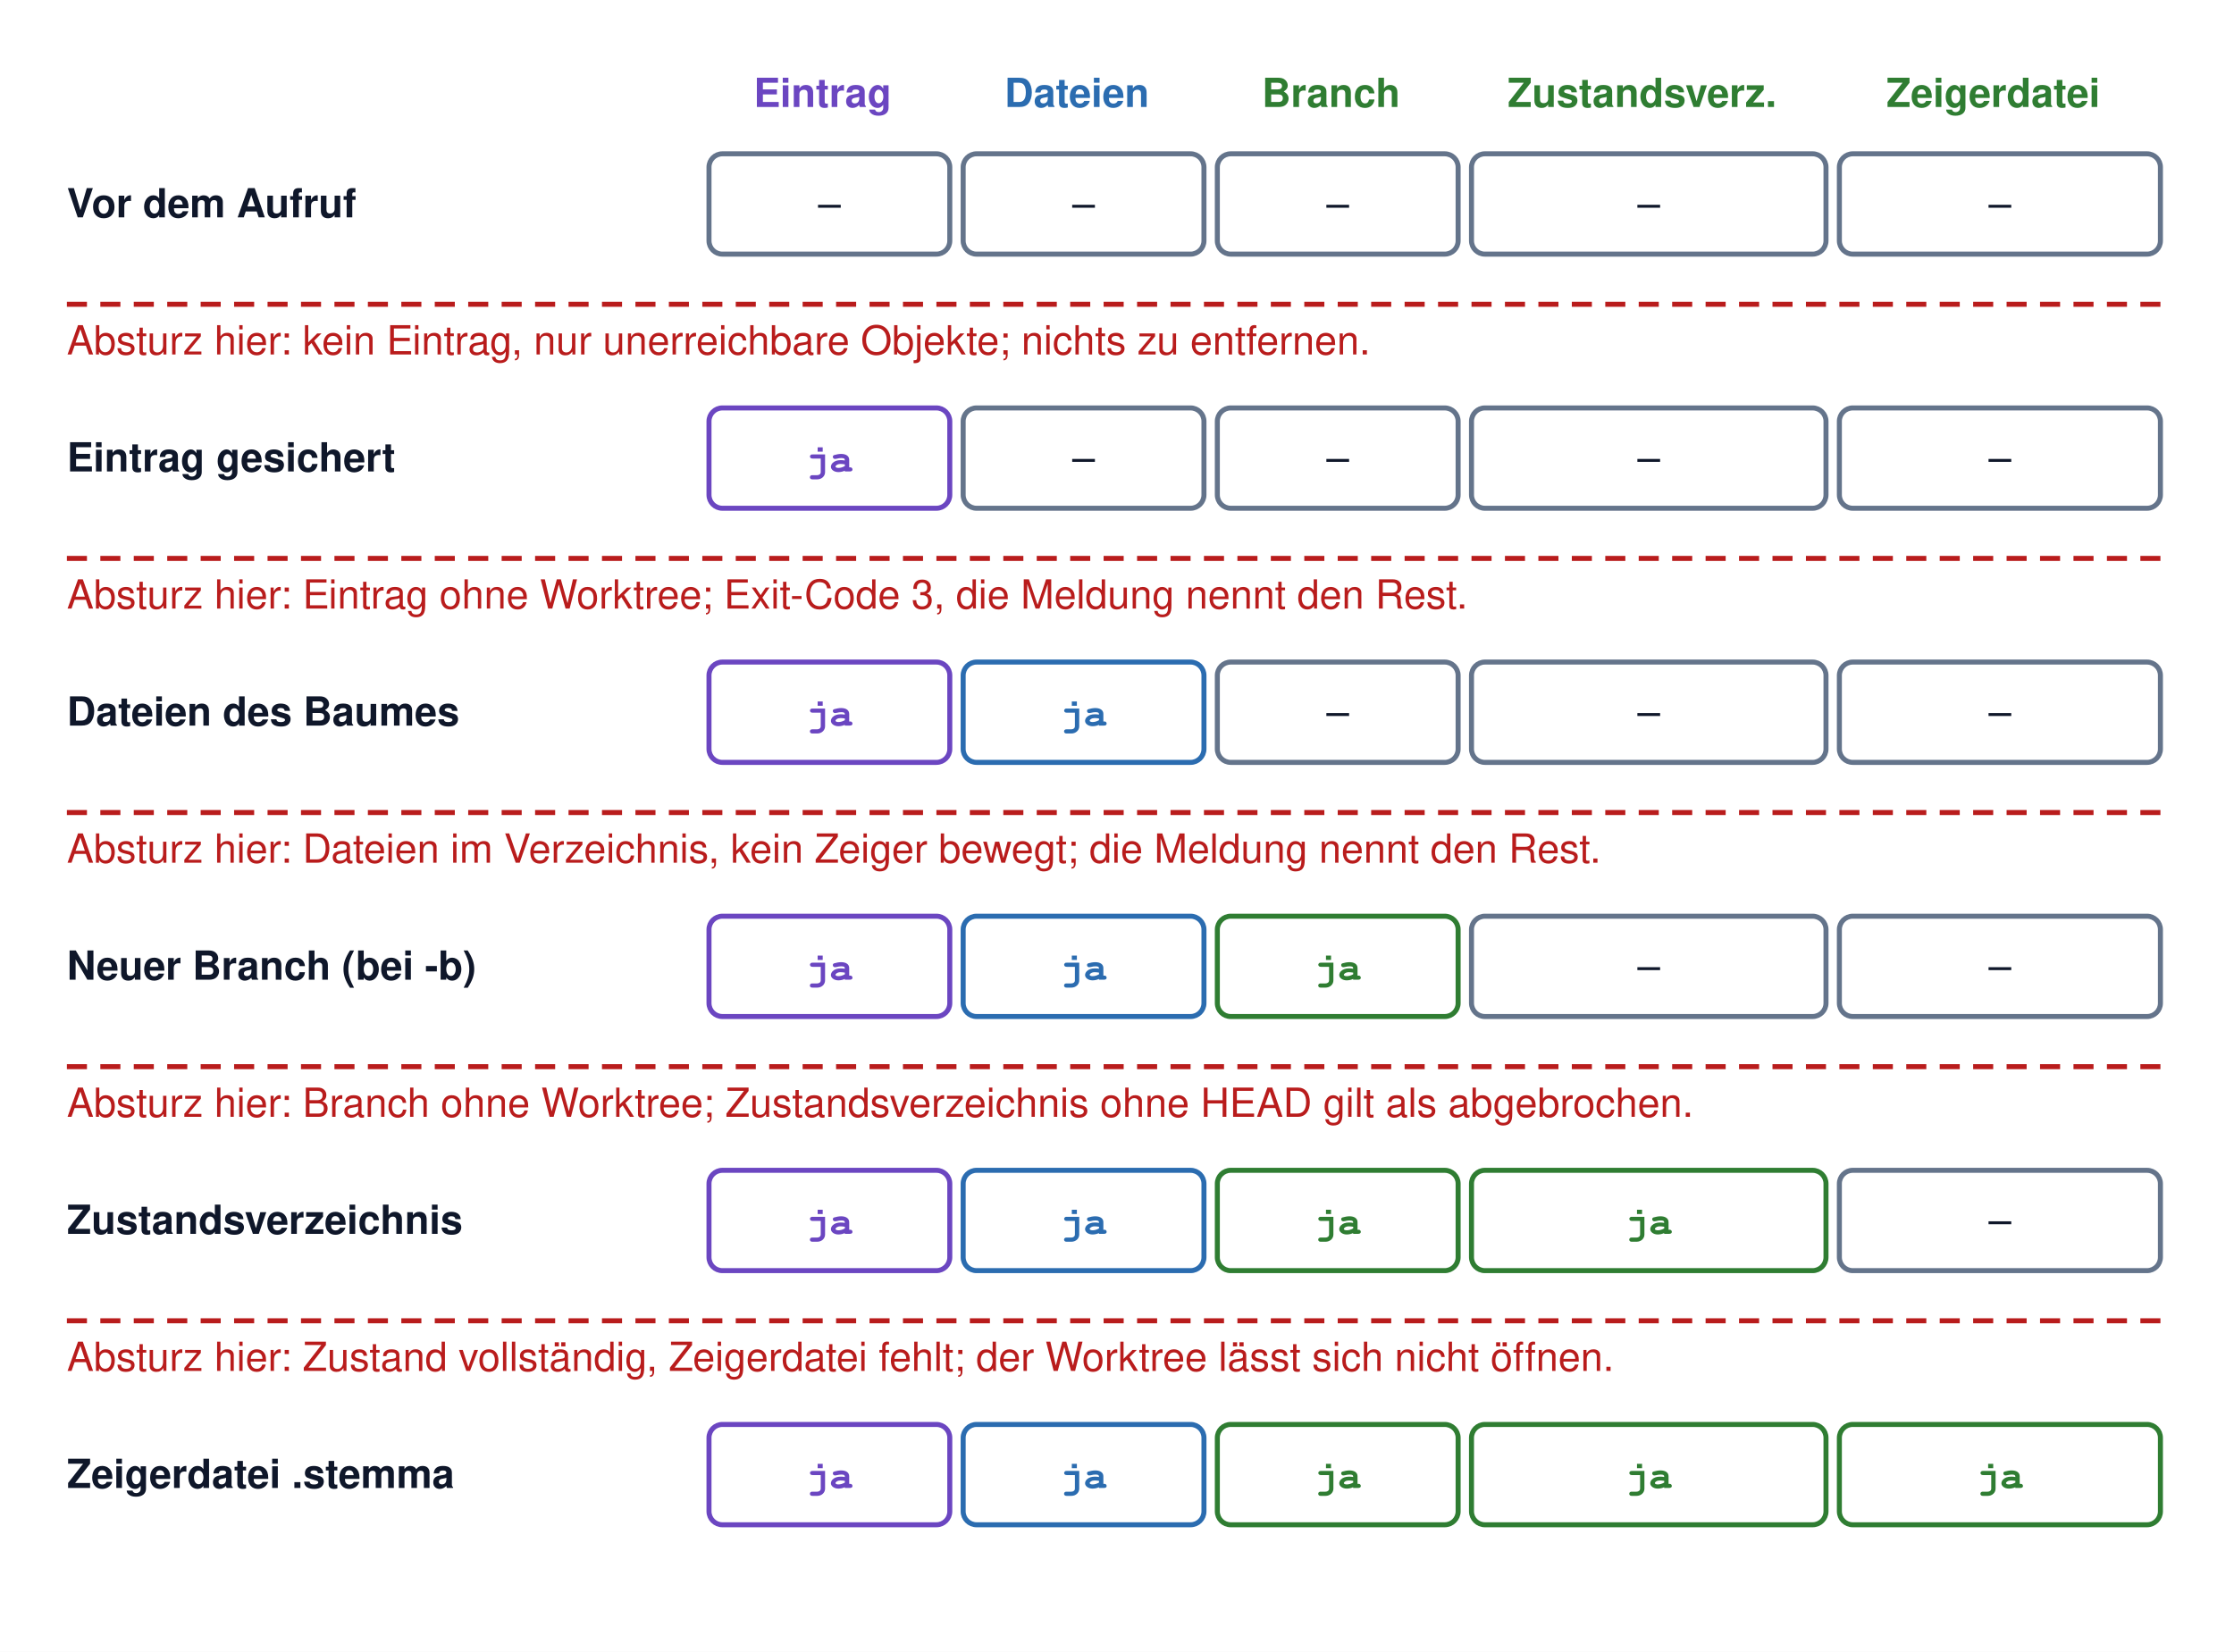
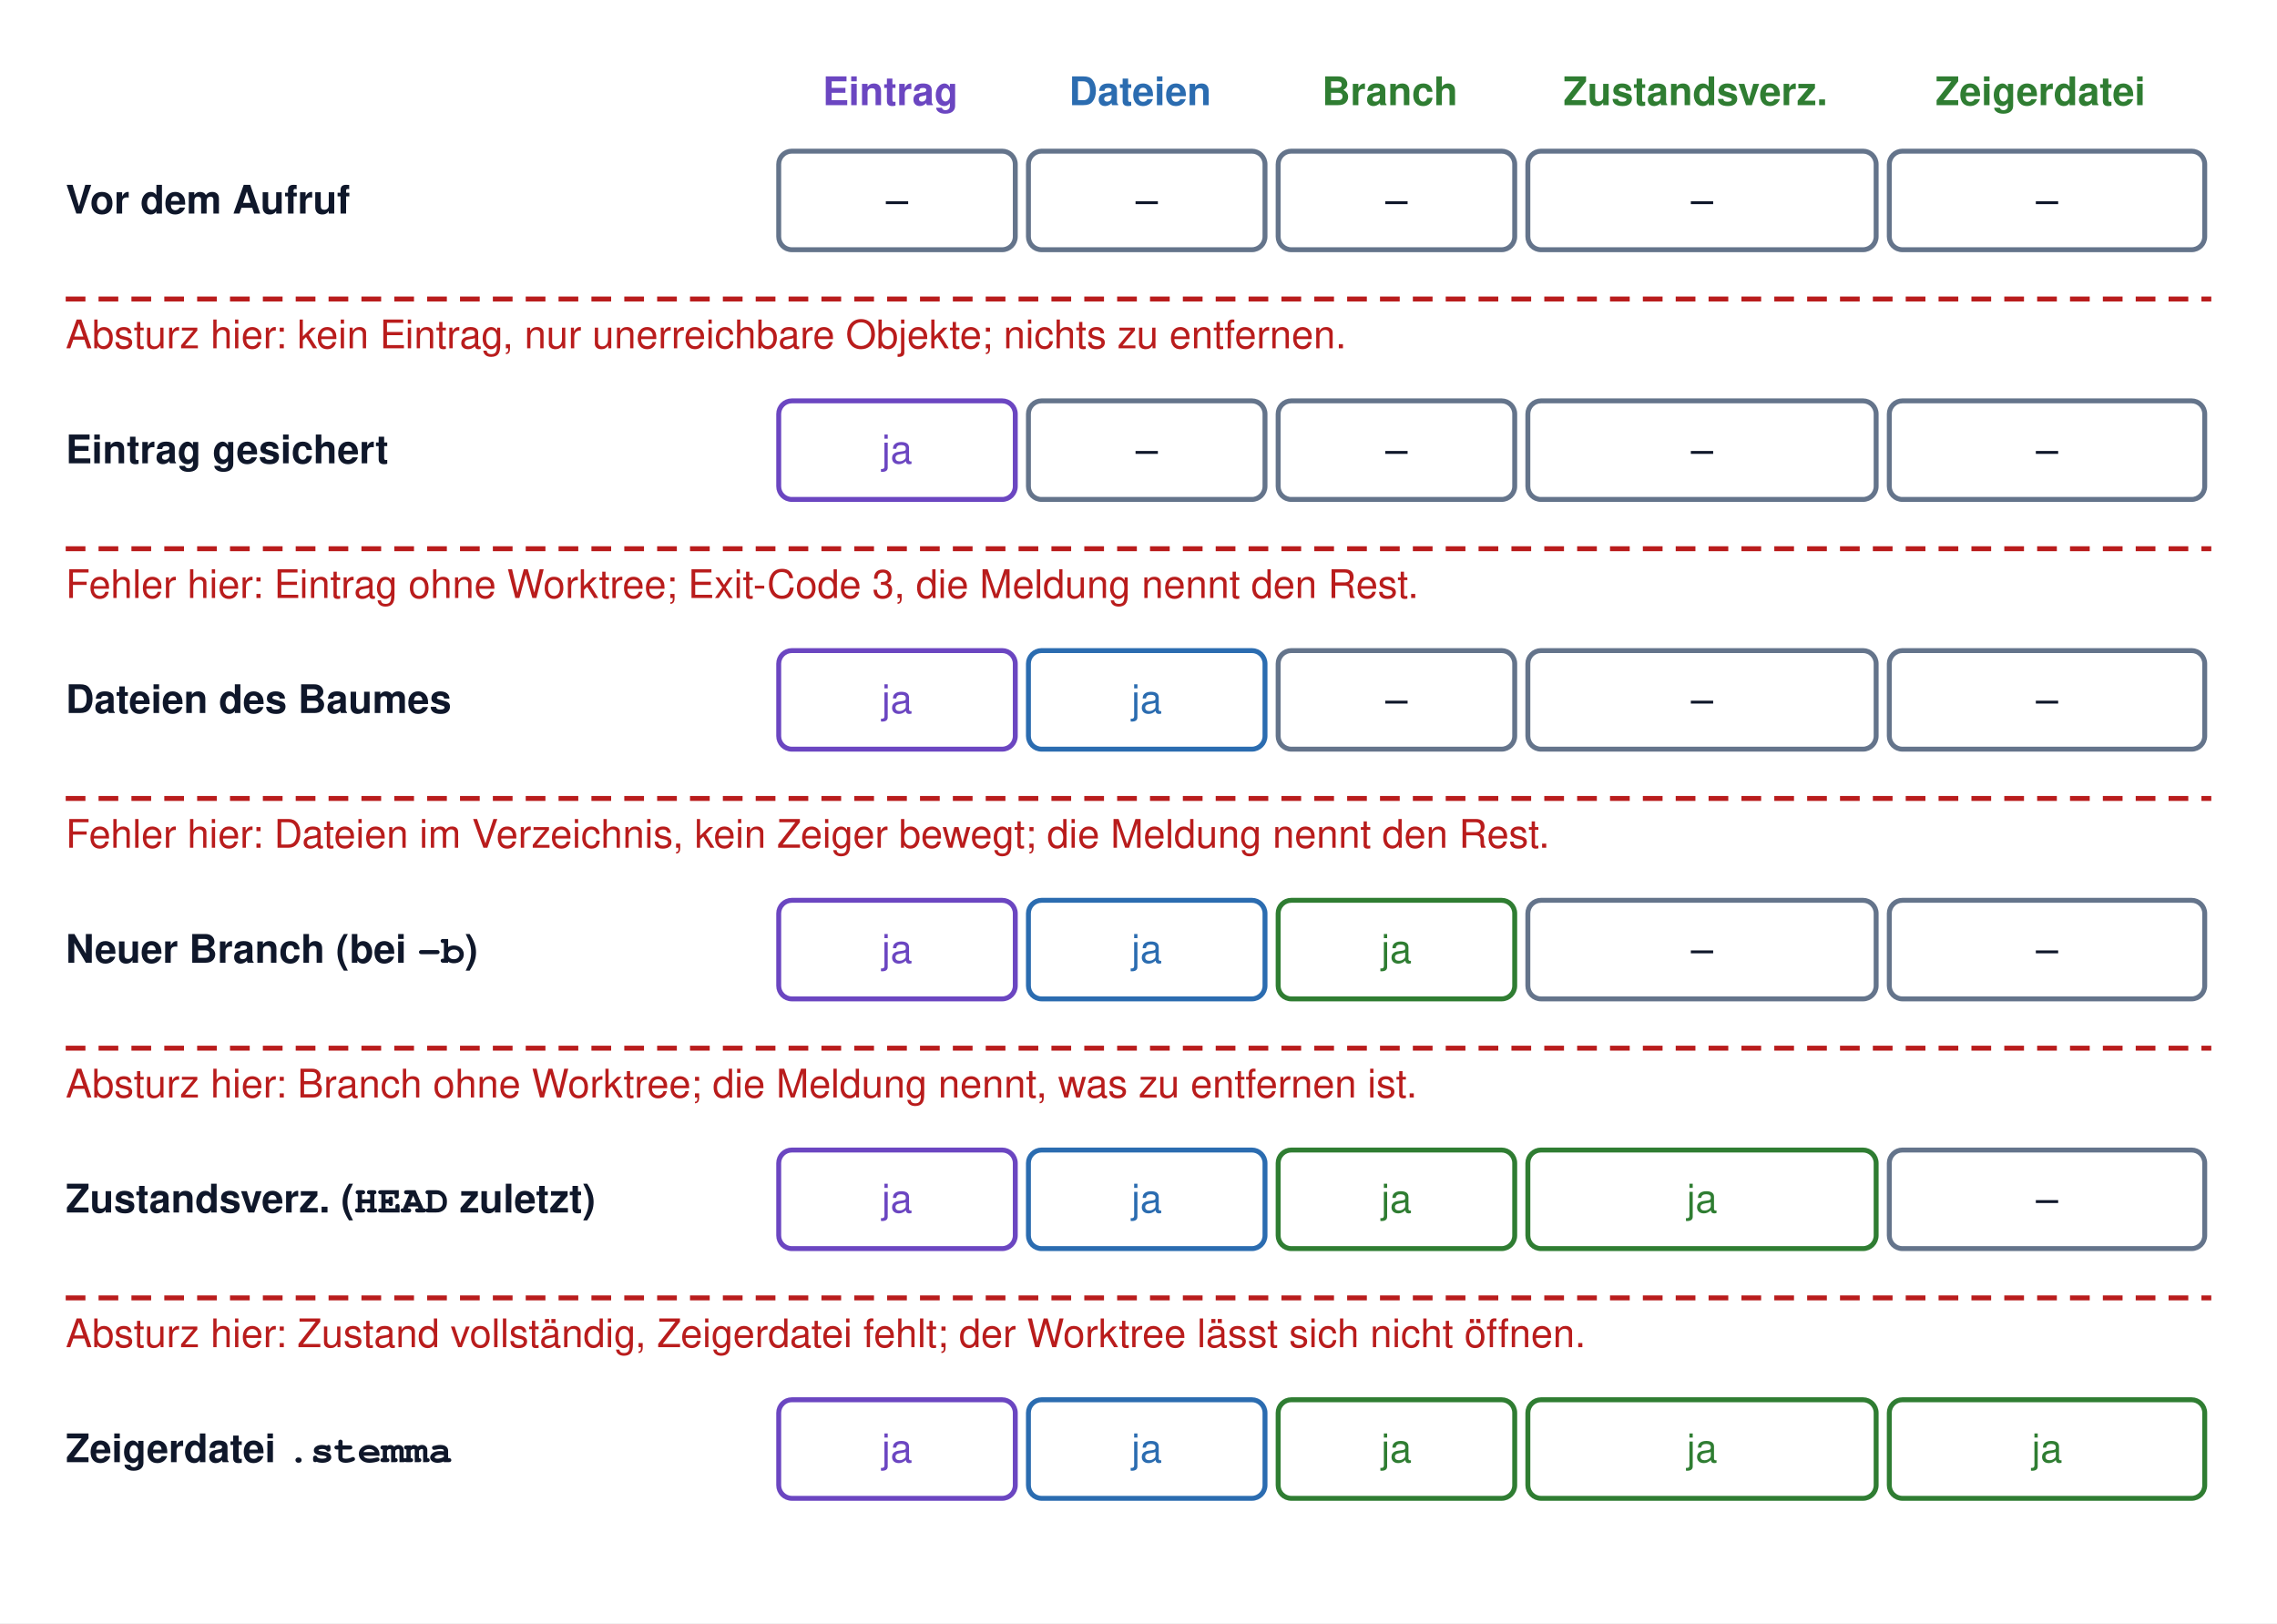
- <svg xmlns="http://www.w3.org/2000/svg" viewBox="0 0 668 494" font-family="Helvetica, Arial, sans-serif">
+ <svg xmlns="http://www.w3.org/2000/svg" viewBox="0 0 693 494" font-family="Helvetica, Arial, sans-serif">
  <defs>
    <marker id="arrow-slate" viewBox="0 0 10 10" refX="9" refY="5" markerWidth="7" markerHeight="7" orient="auto">
      <path d="M0,0 L10,5 L0,10 z" fill="#64748B" />
    </marker>
    <marker id="arrow-green" viewBox="0 0 10 10" refX="9" refY="5" markerWidth="7" markerHeight="7" orient="auto">
      <path d="M0,0 L10,5 L0,10 z" fill="#2F7D32" />
    </marker>
    <marker id="arrow-blue" viewBox="0 0 10 10" refX="9" refY="5" markerWidth="7" markerHeight="7" orient="auto">
      <path d="M0,0 L10,5 L0,10 z" fill="#2B6CB0" />
    </marker>
    <marker id="arrow-orange" viewBox="0 0 10 10" refX="9" refY="5" markerWidth="7" markerHeight="7" orient="auto">
      <path d="M0,0 L10,5 L0,10 z" fill="#B45309" />
    </marker>
    <marker id="arrow-purple" viewBox="0 0 10 10" refX="9" refY="5" markerWidth="7" markerHeight="7" orient="auto">
      <path d="M0,0 L10,5 L0,10 z" fill="#6B46C1" />
    </marker>
  </defs>
-   <rect x="0" y="0" width="668" height="494" fill="#FFFFFF" />
-   <text x="246.0" y="32" font-size="12" font-weight="bold" text-anchor="middle" fill="#6B46C1">Eintrag</text>
-   <text x="322.0" y="32" font-size="12" font-weight="bold" text-anchor="middle" fill="#2B6CB0">Dateien</text>
-   <text x="398.0" y="32" font-size="12" font-weight="bold" text-anchor="middle" fill="#2F7D32">Branch</text>
-   <text x="491.0" y="32" font-size="12" font-weight="bold" text-anchor="middle" fill="#2F7D32">Zustandsverz.</text>
-   <text x="596.0" y="32" font-size="12" font-weight="bold" text-anchor="middle" fill="#2F7D32">Zeigerdatei</text>
+   <rect x="0" y="0" width="693" height="494" fill="#FFFFFF" />
+   <text x="271.0" y="32" font-size="12" font-weight="bold" text-anchor="middle" fill="#6B46C1">Eintrag</text>
+   <text x="347.0" y="32" font-size="12" font-weight="bold" text-anchor="middle" fill="#2B6CB0">Dateien</text>
+   <text x="423.0" y="32" font-size="12" font-weight="bold" text-anchor="middle" fill="#2F7D32">Branch</text>
+   <text x="516.0" y="32" font-size="12" font-weight="bold" text-anchor="middle" fill="#2F7D32">Zustandsverz.</text>
+   <text x="621.0" y="32" font-size="12" font-weight="bold" text-anchor="middle" fill="#2F7D32">Zeigerdatei</text>
  <text x="20" y="65.0" font-size="12" font-weight="bold" fill="#0F172A">Vor dem Aufruf</text>
-   <rect x="212" y="46" width="72" height="30" rx="4" stroke="#64748B" stroke-width="1.5" fill="#FFFFFF" />
-   <text x="248.0" y="65.0" font-size="12" text-anchor="middle" fill="#0F172A">–</text>
-   <rect x="288" y="46" width="72" height="30" rx="4" stroke="#64748B" stroke-width="1.5" fill="#FFFFFF" />
-   <text x="324.0" y="65.0" font-size="12" text-anchor="middle" fill="#0F172A">–</text>
-   <rect x="364" y="46" width="72" height="30" rx="4" stroke="#64748B" stroke-width="1.5" fill="#FFFFFF" />
-   <text x="400.0" y="65.0" font-size="12" text-anchor="middle" fill="#0F172A">–</text>
-   <rect x="440" y="46" width="106" height="30" rx="4" stroke="#64748B" stroke-width="1.5" fill="#FFFFFF" />
-   <text x="493.0" y="65.0" font-size="12" text-anchor="middle" fill="#0F172A">–</text>
-   <rect x="550" y="46" width="96" height="30" rx="4" stroke="#64748B" stroke-width="1.5" fill="#FFFFFF" />
-   <text x="598.0" y="65.0" font-size="12" text-anchor="middle" fill="#0F172A">–</text>
-   <line x1="20" y1="91.0" x2="648" y2="91.0" stroke="#B91C1C" stroke-width="1.5" stroke-dasharray="6 4" />
+   <rect x="237" y="46" width="72" height="30" rx="4" stroke="#64748B" stroke-width="1.5" fill="#FFFFFF" />
+   <text x="273.0" y="65.0" font-size="12" text-anchor="middle" fill="#0F172A">–</text>
+   <rect x="313" y="46" width="72" height="30" rx="4" stroke="#64748B" stroke-width="1.5" fill="#FFFFFF" />
+   <text x="349.0" y="65.0" font-size="12" text-anchor="middle" fill="#0F172A">–</text>
+   <rect x="389" y="46" width="72" height="30" rx="4" stroke="#64748B" stroke-width="1.5" fill="#FFFFFF" />
+   <text x="425.0" y="65.0" font-size="12" text-anchor="middle" fill="#0F172A">–</text>
+   <rect x="465" y="46" width="106" height="30" rx="4" stroke="#64748B" stroke-width="1.5" fill="#FFFFFF" />
+   <text x="518.0" y="65.0" font-size="12" text-anchor="middle" fill="#0F172A">–</text>
+   <rect x="575" y="46" width="96" height="30" rx="4" stroke="#64748B" stroke-width="1.5" fill="#FFFFFF" />
+   <text x="623.0" y="65.0" font-size="12" text-anchor="middle" fill="#0F172A">–</text>
+   <line x1="20" y1="91.0" x2="673" y2="91.0" stroke="#B91C1C" stroke-width="1.5" stroke-dasharray="6 4" />
  <text x="20" y="106.0" font-size="12" fill="#B91C1C">Absturz hier: kein Eintrag, nur unerreichbare Objekte; nichts zu entfernen.</text>
  <text x="20" y="141.0" font-size="12" font-weight="bold" fill="#0F172A">Eintrag gesichert</text>
-   <rect x="212" y="122" width="72" height="30" rx="4" stroke="#6B46C1" stroke-width="1.5" fill="#FFFFFF" />
-   <text x="248.0" y="141.0" font-size="12" font-family="Courier, monospace" font-weight="bold" text-anchor="middle" fill="#6B46C1">ja</text>
-   <rect x="288" y="122" width="72" height="30" rx="4" stroke="#64748B" stroke-width="1.5" fill="#FFFFFF" />
-   <text x="324.0" y="141.0" font-size="12" text-anchor="middle" fill="#0F172A">–</text>
-   <rect x="364" y="122" width="72" height="30" rx="4" stroke="#64748B" stroke-width="1.5" fill="#FFFFFF" />
-   <text x="400.0" y="141.0" font-size="12" text-anchor="middle" fill="#0F172A">–</text>
-   <rect x="440" y="122" width="106" height="30" rx="4" stroke="#64748B" stroke-width="1.5" fill="#FFFFFF" />
-   <text x="493.0" y="141.0" font-size="12" text-anchor="middle" fill="#0F172A">–</text>
-   <rect x="550" y="122" width="96" height="30" rx="4" stroke="#64748B" stroke-width="1.5" fill="#FFFFFF" />
-   <text x="598.0" y="141.0" font-size="12" text-anchor="middle" fill="#0F172A">–</text>
-   <line x1="20" y1="167.0" x2="648" y2="167.0" stroke="#B91C1C" stroke-width="1.5" stroke-dasharray="6 4" />
-   <text x="20" y="182.0" font-size="12" fill="#B91C1C">Absturz hier: Eintrag ohne Worktree; Exit-Code 3, die Meldung nennt den Rest.</text>
+   <rect x="237" y="122" width="72" height="30" rx="4" stroke="#6B46C1" stroke-width="1.5" fill="#FFFFFF" />
+   <text x="273.0" y="141.0" font-size="12" text-anchor="middle" fill="#6B46C1">ja</text>
+   <rect x="313" y="122" width="72" height="30" rx="4" stroke="#64748B" stroke-width="1.5" fill="#FFFFFF" />
+   <text x="349.0" y="141.0" font-size="12" text-anchor="middle" fill="#0F172A">–</text>
+   <rect x="389" y="122" width="72" height="30" rx="4" stroke="#64748B" stroke-width="1.5" fill="#FFFFFF" />
+   <text x="425.0" y="141.0" font-size="12" text-anchor="middle" fill="#0F172A">–</text>
+   <rect x="465" y="122" width="106" height="30" rx="4" stroke="#64748B" stroke-width="1.5" fill="#FFFFFF" />
+   <text x="518.0" y="141.0" font-size="12" text-anchor="middle" fill="#0F172A">–</text>
+   <rect x="575" y="122" width="96" height="30" rx="4" stroke="#64748B" stroke-width="1.5" fill="#FFFFFF" />
+   <text x="623.0" y="141.0" font-size="12" text-anchor="middle" fill="#0F172A">–</text>
+   <line x1="20" y1="167.0" x2="673" y2="167.0" stroke="#B91C1C" stroke-width="1.5" stroke-dasharray="6 4" />
+   <text x="20" y="182.0" font-size="12" fill="#B91C1C">Fehler hier: Eintrag ohne Worktree; Exit-Code 3, die Meldung nennt den Rest.</text>
  <text x="20" y="217.0" font-size="12" font-weight="bold" fill="#0F172A">Dateien des Baumes</text>
-   <rect x="212" y="198" width="72" height="30" rx="4" stroke="#6B46C1" stroke-width="1.5" fill="#FFFFFF" />
-   <text x="248.0" y="217.0" font-size="12" font-family="Courier, monospace" font-weight="bold" text-anchor="middle" fill="#6B46C1">ja</text>
-   <rect x="288" y="198" width="72" height="30" rx="4" stroke="#2B6CB0" stroke-width="1.5" fill="#FFFFFF" />
-   <text x="324.0" y="217.0" font-size="12" font-family="Courier, monospace" font-weight="bold" text-anchor="middle" fill="#2B6CB0">ja</text>
-   <rect x="364" y="198" width="72" height="30" rx="4" stroke="#64748B" stroke-width="1.5" fill="#FFFFFF" />
-   <text x="400.0" y="217.0" font-size="12" text-anchor="middle" fill="#0F172A">–</text>
-   <rect x="440" y="198" width="106" height="30" rx="4" stroke="#64748B" stroke-width="1.5" fill="#FFFFFF" />
-   <text x="493.0" y="217.0" font-size="12" text-anchor="middle" fill="#0F172A">–</text>
-   <rect x="550" y="198" width="96" height="30" rx="4" stroke="#64748B" stroke-width="1.5" fill="#FFFFFF" />
-   <text x="598.0" y="217.0" font-size="12" text-anchor="middle" fill="#0F172A">–</text>
-   <line x1="20" y1="243.0" x2="648" y2="243.0" stroke="#B91C1C" stroke-width="1.5" stroke-dasharray="6 4" />
-   <text x="20" y="258.0" font-size="12" fill="#B91C1C">Absturz hier: Dateien im Verzeichnis, kein Zeiger bewegt; die Meldung nennt den Rest.</text>
-   <text x="20" y="293.0" font-size="12" font-weight="bold" fill="#0F172A">Neuer Branch (bei -b)</text>
-   <rect x="212" y="274" width="72" height="30" rx="4" stroke="#6B46C1" stroke-width="1.5" fill="#FFFFFF" />
-   <text x="248.0" y="293.0" font-size="12" font-family="Courier, monospace" font-weight="bold" text-anchor="middle" fill="#6B46C1">ja</text>
-   <rect x="288" y="274" width="72" height="30" rx="4" stroke="#2B6CB0" stroke-width="1.5" fill="#FFFFFF" />
-   <text x="324.0" y="293.0" font-size="12" font-family="Courier, monospace" font-weight="bold" text-anchor="middle" fill="#2B6CB0">ja</text>
-   <rect x="364" y="274" width="72" height="30" rx="4" stroke="#2F7D32" stroke-width="1.5" fill="#FFFFFF" />
-   <text x="400.0" y="293.0" font-size="12" font-family="Courier, monospace" font-weight="bold" text-anchor="middle" fill="#2F7D32">ja</text>
-   <rect x="440" y="274" width="106" height="30" rx="4" stroke="#64748B" stroke-width="1.5" fill="#FFFFFF" />
-   <text x="493.0" y="293.0" font-size="12" text-anchor="middle" fill="#0F172A">–</text>
-   <rect x="550" y="274" width="96" height="30" rx="4" stroke="#64748B" stroke-width="1.5" fill="#FFFFFF" />
-   <text x="598.0" y="293.0" font-size="12" text-anchor="middle" fill="#0F172A">–</text>
-   <line x1="20" y1="319.0" x2="648" y2="319.0" stroke="#B91C1C" stroke-width="1.5" stroke-dasharray="6 4" />
-   <text x="20" y="334.0" font-size="12" fill="#B91C1C">Absturz hier: Branch ohne Worktree; Zustandsverzeichnis ohne HEAD gilt als abgebrochen.</text>
-   <text x="20" y="369.0" font-size="12" font-weight="bold" fill="#0F172A">Zustandsverzeichnis</text>
-   <rect x="212" y="350" width="72" height="30" rx="4" stroke="#6B46C1" stroke-width="1.5" fill="#FFFFFF" />
-   <text x="248.0" y="369.0" font-size="12" font-family="Courier, monospace" font-weight="bold" text-anchor="middle" fill="#6B46C1">ja</text>
-   <rect x="288" y="350" width="72" height="30" rx="4" stroke="#2B6CB0" stroke-width="1.5" fill="#FFFFFF" />
-   <text x="324.0" y="369.0" font-size="12" font-family="Courier, monospace" font-weight="bold" text-anchor="middle" fill="#2B6CB0">ja</text>
-   <rect x="364" y="350" width="72" height="30" rx="4" stroke="#2F7D32" stroke-width="1.5" fill="#FFFFFF" />
-   <text x="400.0" y="369.0" font-size="12" font-family="Courier, monospace" font-weight="bold" text-anchor="middle" fill="#2F7D32">ja</text>
-   <rect x="440" y="350" width="106" height="30" rx="4" stroke="#2F7D32" stroke-width="1.5" fill="#FFFFFF" />
-   <text x="493.0" y="369.0" font-size="12" font-family="Courier, monospace" font-weight="bold" text-anchor="middle" fill="#2F7D32">ja</text>
-   <rect x="550" y="350" width="96" height="30" rx="4" stroke="#64748B" stroke-width="1.5" fill="#FFFFFF" />
-   <text x="598.0" y="369.0" font-size="12" text-anchor="middle" fill="#0F172A">–</text>
-   <line x1="20" y1="395.0" x2="648" y2="395.0" stroke="#B91C1C" stroke-width="1.5" stroke-dasharray="6 4" />
+   <rect x="237" y="198" width="72" height="30" rx="4" stroke="#6B46C1" stroke-width="1.5" fill="#FFFFFF" />
+   <text x="273.0" y="217.0" font-size="12" text-anchor="middle" fill="#6B46C1">ja</text>
+   <rect x="313" y="198" width="72" height="30" rx="4" stroke="#2B6CB0" stroke-width="1.5" fill="#FFFFFF" />
+   <text x="349.0" y="217.0" font-size="12" text-anchor="middle" fill="#2B6CB0">ja</text>
+   <rect x="389" y="198" width="72" height="30" rx="4" stroke="#64748B" stroke-width="1.5" fill="#FFFFFF" />
+   <text x="425.0" y="217.0" font-size="12" text-anchor="middle" fill="#0F172A">–</text>
+   <rect x="465" y="198" width="106" height="30" rx="4" stroke="#64748B" stroke-width="1.5" fill="#FFFFFF" />
+   <text x="518.0" y="217.0" font-size="12" text-anchor="middle" fill="#0F172A">–</text>
+   <rect x="575" y="198" width="96" height="30" rx="4" stroke="#64748B" stroke-width="1.5" fill="#FFFFFF" />
+   <text x="623.0" y="217.0" font-size="12" text-anchor="middle" fill="#0F172A">–</text>
+   <line x1="20" y1="243.0" x2="673" y2="243.0" stroke="#B91C1C" stroke-width="1.5" stroke-dasharray="6 4" />
+   <text x="20" y="258.0" font-size="12" fill="#B91C1C">Fehler hier: Dateien im Verzeichnis, kein Zeiger bewegt; die Meldung nennt den Rest.</text>
+   <text x="20" y="293.0" font-size="12" font-weight="bold" fill="#0F172A">Neuer Branch (bei <tspan font-family="Courier, monospace">-b</tspan>)</text>
+   <rect x="237" y="274" width="72" height="30" rx="4" stroke="#6B46C1" stroke-width="1.5" fill="#FFFFFF" />
+   <text x="273.0" y="293.0" font-size="12" text-anchor="middle" fill="#6B46C1">ja</text>
+   <rect x="313" y="274" width="72" height="30" rx="4" stroke="#2B6CB0" stroke-width="1.5" fill="#FFFFFF" />
+   <text x="349.0" y="293.0" font-size="12" text-anchor="middle" fill="#2B6CB0">ja</text>
+   <rect x="389" y="274" width="72" height="30" rx="4" stroke="#2F7D32" stroke-width="1.5" fill="#FFFFFF" />
+   <text x="425.0" y="293.0" font-size="12" text-anchor="middle" fill="#2F7D32">ja</text>
+   <rect x="465" y="274" width="106" height="30" rx="4" stroke="#64748B" stroke-width="1.5" fill="#FFFFFF" />
+   <text x="518.0" y="293.0" font-size="12" text-anchor="middle" fill="#0F172A">–</text>
+   <rect x="575" y="274" width="96" height="30" rx="4" stroke="#64748B" stroke-width="1.5" fill="#FFFFFF" />
+   <text x="623.0" y="293.0" font-size="12" text-anchor="middle" fill="#0F172A">–</text>
+   <line x1="20" y1="319.0" x2="673" y2="319.0" stroke="#B91C1C" stroke-width="1.5" stroke-dasharray="6 4" />
+   <text x="20" y="334.0" font-size="12" fill="#B91C1C">Absturz hier: Branch ohne Worktree; die Meldung nennt, was zu entfernen ist.</text>
+   <text x="20" y="369.0" font-size="12" font-weight="bold" fill="#0F172A">Zustandsverz. (<tspan font-family="Courier, monospace">HEAD</tspan> zuletzt)</text>
+   <rect x="237" y="350" width="72" height="30" rx="4" stroke="#6B46C1" stroke-width="1.5" fill="#FFFFFF" />
+   <text x="273.0" y="369.0" font-size="12" text-anchor="middle" fill="#6B46C1">ja</text>
+   <rect x="313" y="350" width="72" height="30" rx="4" stroke="#2B6CB0" stroke-width="1.5" fill="#FFFFFF" />
+   <text x="349.0" y="369.0" font-size="12" text-anchor="middle" fill="#2B6CB0">ja</text>
+   <rect x="389" y="350" width="72" height="30" rx="4" stroke="#2F7D32" stroke-width="1.5" fill="#FFFFFF" />
+   <text x="425.0" y="369.0" font-size="12" text-anchor="middle" fill="#2F7D32">ja</text>
+   <rect x="465" y="350" width="106" height="30" rx="4" stroke="#2F7D32" stroke-width="1.5" fill="#FFFFFF" />
+   <text x="518.0" y="369.0" font-size="12" text-anchor="middle" fill="#2F7D32">ja</text>
+   <rect x="575" y="350" width="96" height="30" rx="4" stroke="#64748B" stroke-width="1.5" fill="#FFFFFF" />
+   <text x="623.0" y="369.0" font-size="12" text-anchor="middle" fill="#0F172A">–</text>
+   <line x1="20" y1="395.0" x2="673" y2="395.0" stroke="#B91C1C" stroke-width="1.5" stroke-dasharray="6 4" />
  <text x="20" y="410.0" font-size="12" fill="#B91C1C">Absturz hier: Zustand vollständig, Zeigerdatei fehlt; der Worktree lässt sich nicht öffnen.</text>
-   <text x="20" y="445.0" font-size="12" font-weight="bold" fill="#0F172A">Zeigerdatei .stemma</text>
-   <rect x="212" y="426" width="72" height="30" rx="4" stroke="#6B46C1" stroke-width="1.5" fill="#FFFFFF" />
-   <text x="248.0" y="445.0" font-size="12" font-family="Courier, monospace" font-weight="bold" text-anchor="middle" fill="#6B46C1">ja</text>
-   <rect x="288" y="426" width="72" height="30" rx="4" stroke="#2B6CB0" stroke-width="1.5" fill="#FFFFFF" />
-   <text x="324.0" y="445.0" font-size="12" font-family="Courier, monospace" font-weight="bold" text-anchor="middle" fill="#2B6CB0">ja</text>
-   <rect x="364" y="426" width="72" height="30" rx="4" stroke="#2F7D32" stroke-width="1.5" fill="#FFFFFF" />
-   <text x="400.0" y="445.0" font-size="12" font-family="Courier, monospace" font-weight="bold" text-anchor="middle" fill="#2F7D32">ja</text>
-   <rect x="440" y="426" width="106" height="30" rx="4" stroke="#2F7D32" stroke-width="1.5" fill="#FFFFFF" />
-   <text x="493.0" y="445.0" font-size="12" font-family="Courier, monospace" font-weight="bold" text-anchor="middle" fill="#2F7D32">ja</text>
-   <rect x="550" y="426" width="96" height="30" rx="4" stroke="#2F7D32" stroke-width="1.5" fill="#FFFFFF" />
-   <text x="598.0" y="445.0" font-size="12" font-family="Courier, monospace" font-weight="bold" text-anchor="middle" fill="#2F7D32">ja</text>
+   <text x="20" y="445.0" font-size="12" font-weight="bold" fill="#0F172A">Zeigerdatei <tspan font-family="Courier, monospace">.stemma</tspan>
+   </text>
+   <rect x="237" y="426" width="72" height="30" rx="4" stroke="#6B46C1" stroke-width="1.5" fill="#FFFFFF" />
+   <text x="273.0" y="445.0" font-size="12" text-anchor="middle" fill="#6B46C1">ja</text>
+   <rect x="313" y="426" width="72" height="30" rx="4" stroke="#2B6CB0" stroke-width="1.5" fill="#FFFFFF" />
+   <text x="349.0" y="445.0" font-size="12" text-anchor="middle" fill="#2B6CB0">ja</text>
+   <rect x="389" y="426" width="72" height="30" rx="4" stroke="#2F7D32" stroke-width="1.5" fill="#FFFFFF" />
+   <text x="425.0" y="445.0" font-size="12" text-anchor="middle" fill="#2F7D32">ja</text>
+   <rect x="465" y="426" width="106" height="30" rx="4" stroke="#2F7D32" stroke-width="1.5" fill="#FFFFFF" />
+   <text x="518.0" y="445.0" font-size="12" text-anchor="middle" fill="#2F7D32">ja</text>
+   <rect x="575" y="426" width="96" height="30" rx="4" stroke="#2F7D32" stroke-width="1.5" fill="#FFFFFF" />
+   <text x="623.0" y="445.0" font-size="12" text-anchor="middle" fill="#2F7D32">ja</text>
</svg>
